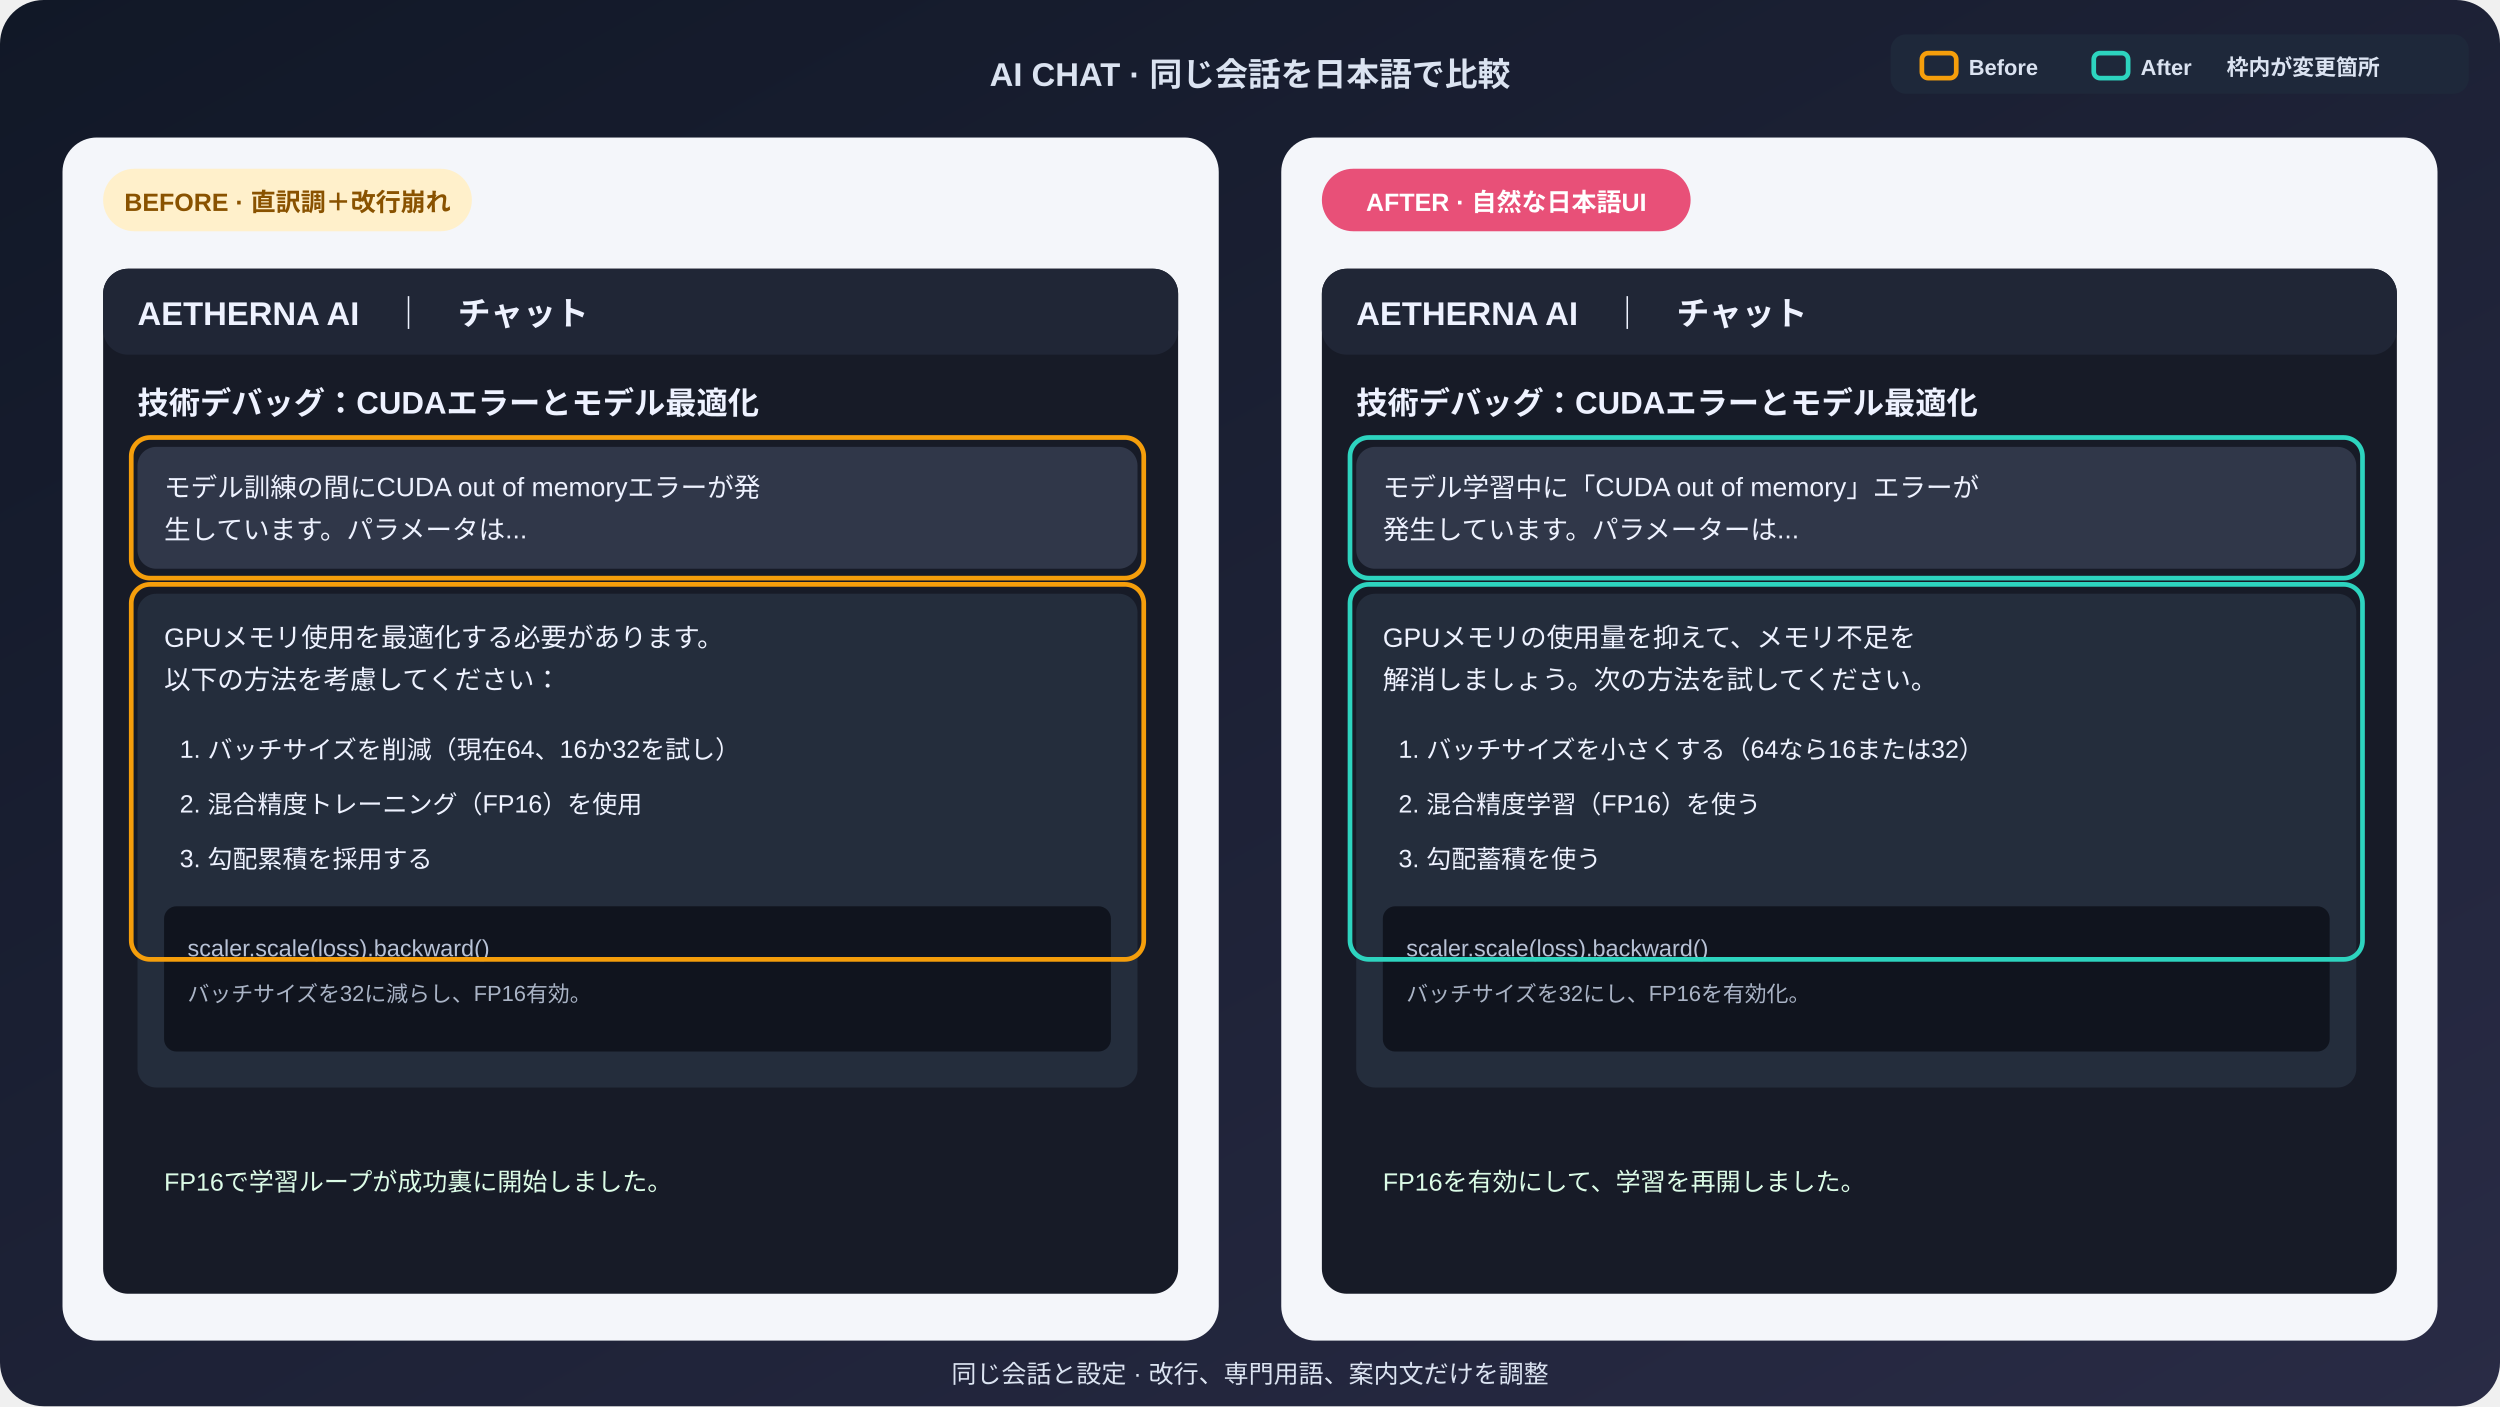
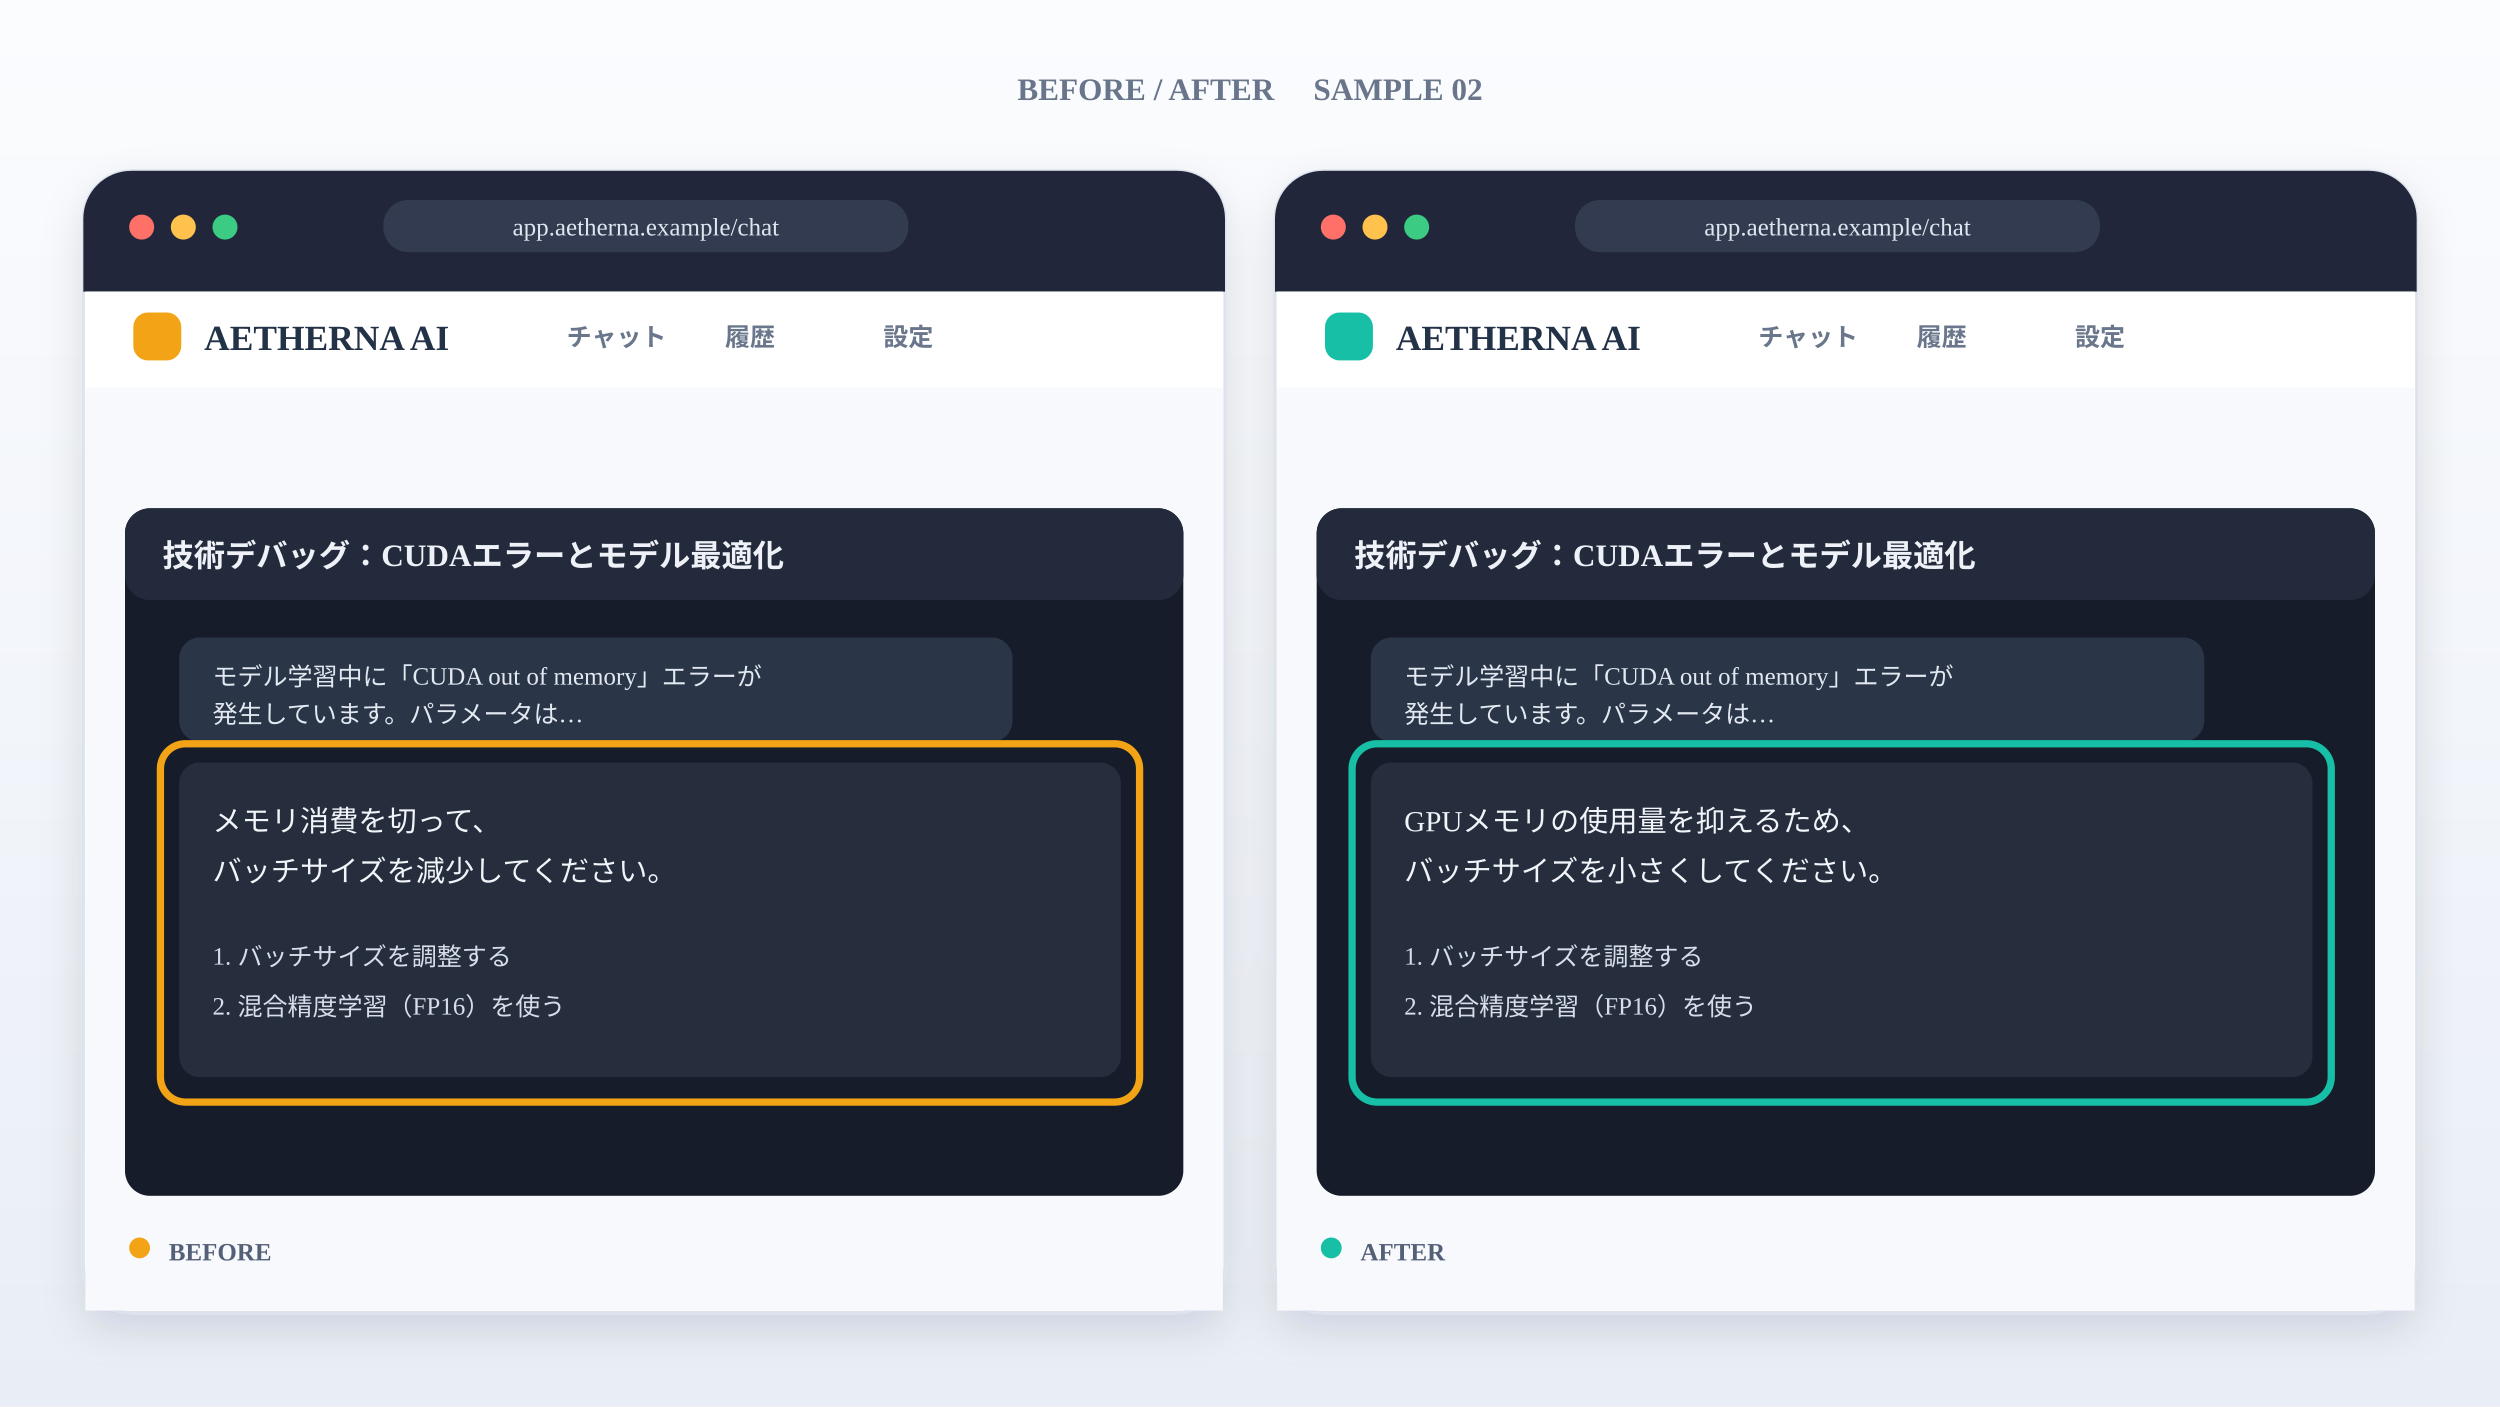
- <svg xmlns="http://www.w3.org/2000/svg" width="1600" height="900" viewBox="0 0 1600 900" role="img" aria-labelledby="t d">
+ <svg xmlns="http://www.w3.org/2000/svg" viewBox="0 0 1200 675" width="1200" height="675">
  <defs>
-     <linearGradient id="bg" x2="1" y2="1">
-       <stop stop-color="#111827" />
-       <stop offset="1" stop-color="#292b45" />
+     <linearGradient id="bg" x2="0" y2="1">
+       <stop stop-color="#fbfcfe" />
+       <stop offset="1" stop-color="#e9eef6" />
    </linearGradient>
+     <filter id="shadow" x="-10%" y="-10%" width="120%" height="130%">
+       <feDropShadow dx="0" dy="8" stdDeviation="10" flood-color="#17243a" flood-opacity=".12" />
+     </filter>
  </defs>
-   <rect width="1600" height="900" rx="28" fill="url(#bg)" />
-   <text x="800" y="55" text-anchor="middle" fill="#dbe3f1" font-family="Arial,sans-serif" font-size="21" font-weight="700">AI CHAT · 同じ会話を日本語で比較</text>
-   <g aria-label="変更箇所の凡例" font-family="Arial, sans-serif" font-size="14" font-weight="700">
-     <rect x="1210" y="22" width="370" height="38" rx="10" fill="#1e293b" fill-opacity=".94" />
-     <rect x="1230" y="34" width="22" height="16" rx="4" fill="none" stroke="#f59e0b" stroke-width="3" />
-     <text x="1260" y="48" fill="#dbe3f1">Before</text>
-     <rect x="1340" y="34" width="22" height="16" rx="4" fill="none" stroke="#2dd4bf" stroke-width="3" />
-     <text x="1370" y="48" fill="#dbe3f1">After</text>
-     <text x="1425" y="48" fill="#dbe3f1">枠内が変更箇所</text>
-   </g>
-   <g font-family="Arial,'Noto Sans JP',sans-serif">
-     <g transform="translate(40 88)">
-       <rect width="740" height="770" rx="22" fill="#f4f6fa" />
-       <rect x="26" y="20" width="236" height="40" rx="20" fill="#fff0cb" />
-       <text x="144" y="47" text-anchor="middle" fill="#895200" font-size="16" font-weight="700">BEFORE · 直訳調＋改行崩れ</text>
-       <rect x="26" y="84" width="688" height="656" rx="16" fill="#171b27" />
-       <rect x="26" y="84" width="688" height="55" rx="16" fill="#202636" />
-       <text x="48" y="120" fill="#eef2ff" font-size="21" font-weight="700">AETHERNA AI　｜　チャット</text>
-       <text x="48" y="177" fill="#eef2ff" font-size="20" font-weight="700">技術デバッグ：CUDAエラーとモデル最適化</text>
-       <rect x="48" y="198" width="640" height="78" rx="12" fill="#303749" />
-       <text x="65" y="230" fill="#eef2ff" font-size="17">モデル訓練の間にCUDA out of memoryエラーが発</text>
-       <text x="65" y="257" fill="#eef2ff" font-size="17">生しています。パラメータは...</text>
-       <rect x="48" y="292" width="640" height="316" rx="12" fill="#242d3c" />
-       <text x="65" y="326" fill="#eef2ff" font-size="17">GPUメモリ使用を最適化する必要があります。</text>
-       <text x="65" y="353" fill="#eef2ff" font-size="17">以下の方法を考慮してください：</text>
-       <text x="75" y="397" fill="#eef2ff" font-size="16">1. バッチサイズを削減（現在64、16か32を試し）</text>
-       <text x="75" y="432" fill="#eef2ff" font-size="16">2. 混合精度トレーニング（FP16）を使用</text>
-       <text x="75" y="467" fill="#eef2ff" font-size="16">3. 勾配累積を採用する</text>
-       <rect x="65" y="492" width="606" height="93" rx="8" fill="#10141e" />
-       <text x="80" y="524" fill="#b8c2d6" font-size="15">scaler.scale(loss).backward()</text>
-       <text x="80" y="553" fill="#aab4c6" font-size="14">バッチサイズを32に減らし、FP16有効。</text>
-       <text x="65" y="674" fill="#dcfce7" font-size="16">FP16で学習ループが成功裏に開始しました。</text>
+   <rect width="1200" height="675" fill="url(#bg)" />
+   <text x="600" y="48" font-size="15" font-weight="750" text-anchor="middle" fill="#68758a">BEFORE / AFTER　 SAMPLE 02</text>
+   <g filter="url(#shadow)">
+     <g>
+       <rect x="40" y="82" width="548" height="548" rx="23" fill="#fff" stroke="#dce3ed" stroke-width="1.5" />
+       <path d="M63 82h502a23 23 0 0 1 23 23v35H40V105a23 23 0 0 1 23-23z" fill="#20283a" />
+       <circle cx="68" cy="109" r="6" fill="#ff7167" />
+       <circle cx="88" cy="109" r="6" fill="#ffc24d" />
+       <circle cx="108" cy="109" r="6" fill="#3acb83" />
+       <rect x="184" y="96" width="252" height="25" rx="12" fill="#323b50" />
+       <text x="310" y="113" font-size="12" font-weight="500" text-anchor="middle" fill="#e0e6ef">app.aetherna.example/chat</text>
+       <rect x="41" y="140" width="546" height="46" fill="#fff" />
+       <rect x="64" y="150" width="23" height="23" rx="7" fill="#F2A313" stroke="none" stroke-width="1" />
+       <text x="98" y="168" font-size="17" font-weight="750" text-anchor="start" fill="#243047">AETHERNA AI</text>
+       <text x="272" y="166" font-size="12" font-weight="550" text-anchor="start" fill="#69768b">チャット</text>
+       <text x="348" y="166" font-size="12" font-weight="550" text-anchor="start" fill="#69768b">履歴</text>
+       <text x="424" y="166" font-size="12" font-weight="550" text-anchor="start" fill="#69768b">設定</text>
+       <rect x="41" y="186" width="546" height="443" fill="#f8f9fc" />
+       <rect x="60" y="244" width="508" height="330" rx="12" fill="#171d29" stroke="none" stroke-width="1" />
+       <rect x="60" y="244" width="508" height="44" rx="12" fill="#242c3b" stroke="none" stroke-width="1" />
+       <text x="78" y="272" font-size="15" font-weight="700" text-anchor="start" fill="#eef2f8">技術デバッグ：CUDAエラーとモデル最適化</text>
+       <rect x="86" y="306" width="400" height="50" rx="10" fill="#2b3546" stroke="none" stroke-width="1" />
+       <text x="102" y="329" font-size="12" font-weight="500" text-anchor="start" fill="#e3e9f2">モデル学習中に「CUDA out of memory」エラーが</text>
+       <text x="102" y="347" font-size="12" font-weight="500" text-anchor="start" fill="#e3e9f2">発生しています。パラメータは…</text>
+       <rect x="86" y="366" width="452" height="151" rx="10" fill="#252e3d" stroke="none" stroke-width="1" />
+       <text x="102" y="399" font-size="14" font-weight="500" text-anchor="start" fill="#f1f4f9">メモリ消費を切って、</text>
+       <text x="102" y="423" font-size="14" font-weight="500" text-anchor="start" fill="#f1f4f9">バッチサイズを減少してください。</text>
+       <text x="102" y="463" font-size="12" font-weight="500" text-anchor="start" fill="#d7deea">1. バッチサイズを調整する</text>
+       <text x="102" y="487" font-size="12" font-weight="500" text-anchor="start" fill="#d7deea">2. 混合精度学習（FP16）を使う</text>
+       <rect x="77" y="357" width="470" height="172" rx="12" fill="none" stroke="#F2A313" stroke-width="3.5" />
+       <rect x="62" y="594" width="10" height="10" rx="5" fill="#F2A313" />
+       <text x="81" y="605" font-size="12" font-weight="750" text-anchor="start" fill="#526078">BEFORE</text>
    </g>
-     <g transform="translate(820 88)">
-       <rect width="740" height="770" rx="22" fill="#f4f6fa" />
-       <rect x="26" y="20" width="236" height="40" rx="20" fill="#e85078" />
-       <text x="144" y="47" text-anchor="middle" fill="#fff" font-size="16" font-weight="700">AFTER · 自然な日本語UI</text>
-       <rect x="26" y="84" width="688" height="656" rx="16" fill="#171b27" />
-       <rect x="26" y="84" width="688" height="55" rx="16" fill="#202636" />
-       <text x="48" y="120" fill="#eef2ff" font-size="21" font-weight="700">AETHERNA AI　｜　チャット</text>
-       <text x="48" y="177" fill="#eef2ff" font-size="20" font-weight="700">技術デバッグ：CUDAエラーとモデル最適化</text>
-       <rect x="48" y="198" width="640" height="78" rx="12" fill="#303749" />
-       <text x="65" y="230" fill="#eef2ff" font-size="17">モデル学習中に「CUDA out of memory」エラーが</text>
-       <text x="65" y="257" fill="#eef2ff" font-size="17">発生しています。パラメーターは...</text>
-       <rect x="48" y="292" width="640" height="316" rx="12" fill="#242d3c" />
-       <text x="65" y="326" fill="#eef2ff" font-size="17">GPUメモリの使用量を抑えて、メモリ不足を</text>
-       <text x="65" y="353" fill="#eef2ff" font-size="17">解消しましょう。次の方法を試してください。</text>
-       <text x="75" y="397" fill="#eef2ff" font-size="16">1. バッチサイズを小さくする（64なら16または32）</text>
-       <text x="75" y="432" fill="#eef2ff" font-size="16">2. 混合精度学習（FP16）を使う</text>
-       <text x="75" y="467" fill="#eef2ff" font-size="16">3. 勾配蓄積を使う</text>
-       <rect x="65" y="492" width="606" height="93" rx="8" fill="#10141e" />
-       <text x="80" y="524" fill="#b8c2d6" font-size="15">scaler.scale(loss).backward()</text>
-       <text x="80" y="553" fill="#aab4c6" font-size="14">バッチサイズを32にし、FP16を有効化。</text>
-       <text x="65" y="674" fill="#dcfce7" font-size="16">FP16を有効にして、学習を再開しました。</text>
+     <g>
+       <rect x="612" y="82" width="548" height="548" rx="23" fill="#fff" stroke="#dce3ed" stroke-width="1.5" />
+       <path d="M635 82h502a23 23 0 0 1 23 23v35H612V105a23 23 0 0 1 23-23z" fill="#20283a" />
+       <circle cx="640" cy="109" r="6" fill="#ff7167" />
+       <circle cx="660" cy="109" r="6" fill="#ffc24d" />
+       <circle cx="680" cy="109" r="6" fill="#3acb83" />
+       <rect x="756" y="96" width="252" height="25" rx="12" fill="#323b50" />
+       <text x="882" y="113" font-size="12" font-weight="500" text-anchor="middle" fill="#e0e6ef">app.aetherna.example/chat</text>
+       <rect x="613" y="140" width="546" height="46" fill="#fff" />
+       <rect x="636" y="150" width="23" height="23" rx="7" fill="#13BFA5" stroke="none" stroke-width="1" />
+       <text x="670" y="168" font-size="17" font-weight="750" text-anchor="start" fill="#243047">AETHERNA AI</text>
+       <text x="844" y="166" font-size="12" font-weight="550" text-anchor="start" fill="#69768b">チャット</text>
+       <text x="920" y="166" font-size="12" font-weight="550" text-anchor="start" fill="#69768b">履歴</text>
+       <text x="996" y="166" font-size="12" font-weight="550" text-anchor="start" fill="#69768b">設定</text>
+       <rect x="613" y="186" width="546" height="443" fill="#f8f9fc" />
+       <rect x="632" y="244" width="508" height="330" rx="12" fill="#171d29" stroke="none" stroke-width="1" />
+       <rect x="632" y="244" width="508" height="44" rx="12" fill="#242c3b" stroke="none" stroke-width="1" />
+       <text x="650" y="272" font-size="15" font-weight="700" text-anchor="start" fill="#eef2f8">技術デバッグ：CUDAエラーとモデル最適化</text>
+       <rect x="658" y="306" width="400" height="50" rx="10" fill="#2b3546" stroke="none" stroke-width="1" />
+       <text x="674" y="329" font-size="12" font-weight="500" text-anchor="start" fill="#e3e9f2">モデル学習中に「CUDA out of memory」エラーが</text>
+       <text x="674" y="347" font-size="12" font-weight="500" text-anchor="start" fill="#e3e9f2">発生しています。パラメータは…</text>
+       <rect x="658" y="366" width="452" height="151" rx="10" fill="#252e3d" stroke="none" stroke-width="1" />
+       <text x="674" y="399" font-size="14" font-weight="500" text-anchor="start" fill="#f1f4f9">GPUメモリの使用量を抑えるため、</text>
+       <text x="674" y="423" font-size="14" font-weight="500" text-anchor="start" fill="#f1f4f9">バッチサイズを小さくしてください。</text>
+       <text x="674" y="463" font-size="12" font-weight="500" text-anchor="start" fill="#d7deea">1. バッチサイズを調整する</text>
+       <text x="674" y="487" font-size="12" font-weight="500" text-anchor="start" fill="#d7deea">2. 混合精度学習（FP16）を使う</text>
+       <rect x="649" y="357" width="470" height="172" rx="12" fill="none" stroke="#13BFA5" stroke-width="3.5" />
+       <rect x="634" y="594" width="10" height="10" rx="5" fill="#13BFA5" />
+       <text x="653" y="605" font-size="12" font-weight="750" text-anchor="start" fill="#526078">AFTER</text>
    </g>
  </g>
-   <g aria-label="変更箇所">
-     <rect x="84" y="280" width="648" height="90" rx="12" fill="none" stroke="#f59e0b" stroke-width="3" />
-     <rect x="84" y="374" width="648" height="240" rx="12" fill="none" stroke="#f59e0b" stroke-width="3" />
-     <rect x="864" y="280" width="648" height="90" rx="12" fill="none" stroke="#2dd4bf" stroke-width="3" />
-     <rect x="864" y="374" width="648" height="240" rx="12" fill="none" stroke="#2dd4bf" stroke-width="3" />
-   </g>
-   <text x="800" y="885" text-anchor="middle" fill="#dbe3f1" font-family="Arial,'Noto Sans JP',sans-serif" font-size="16">同じ会話と設定 · 改行、専門用語、案内文だけを調整</text>
</svg>
